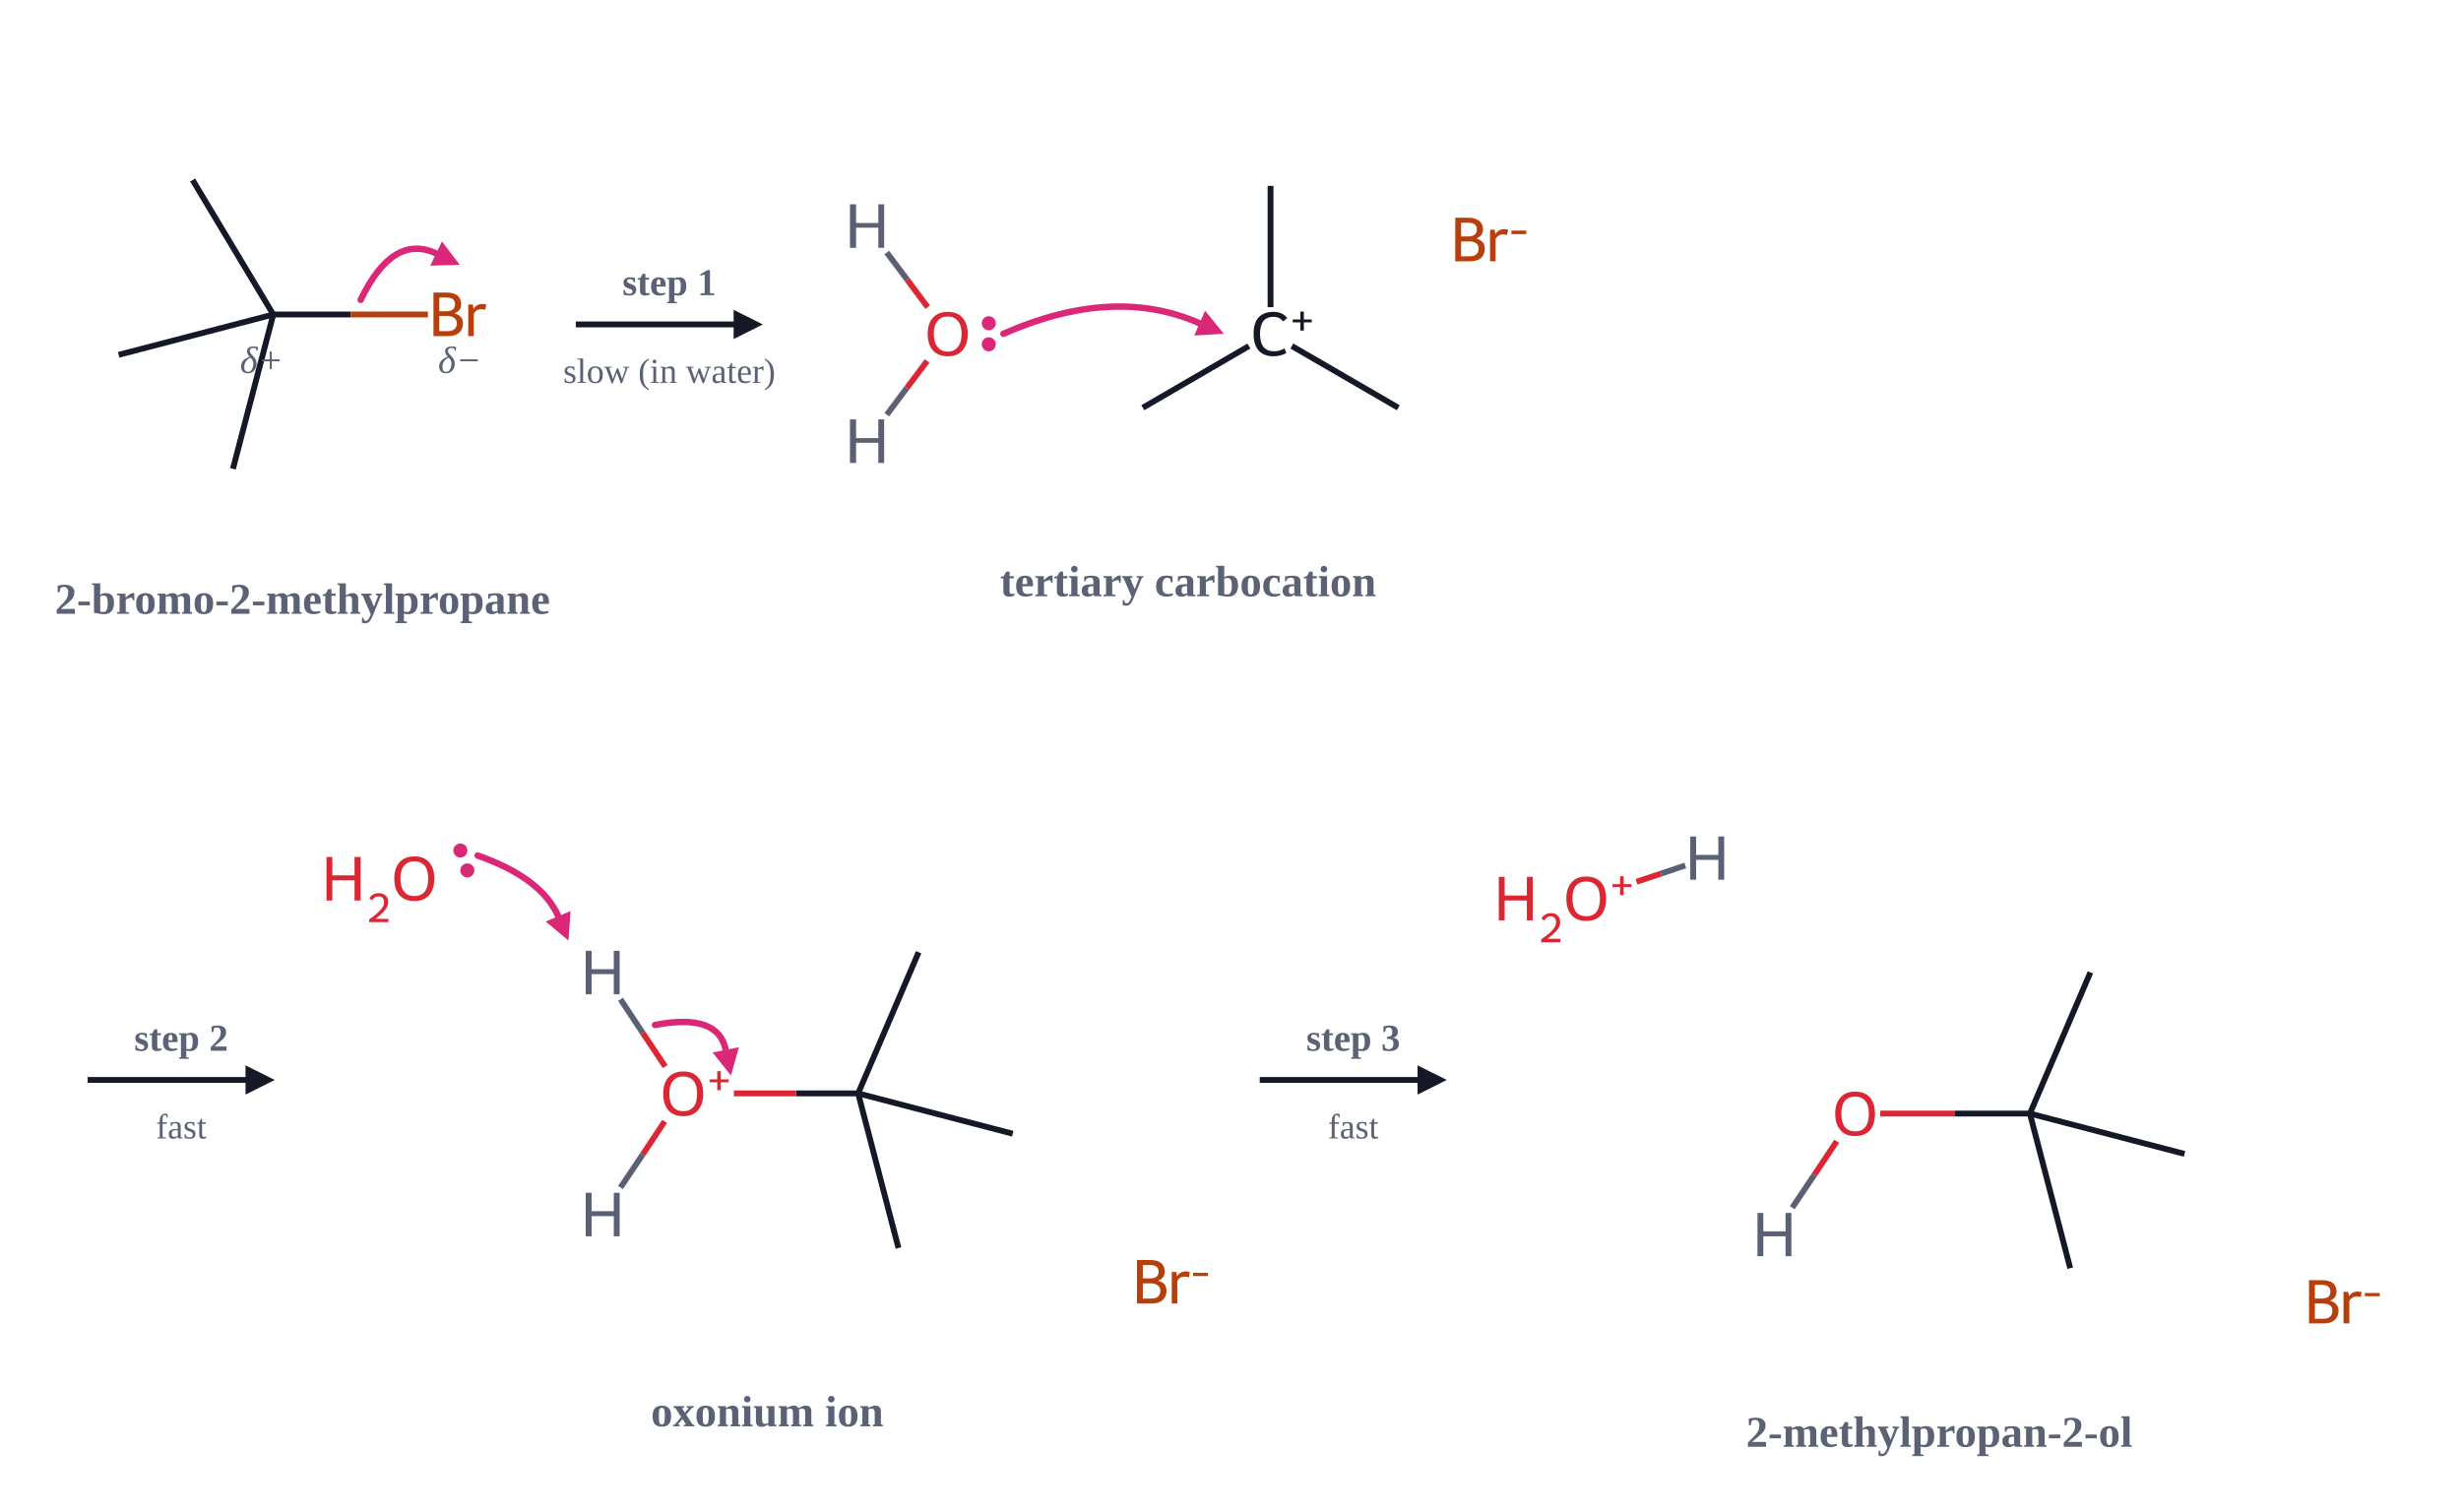
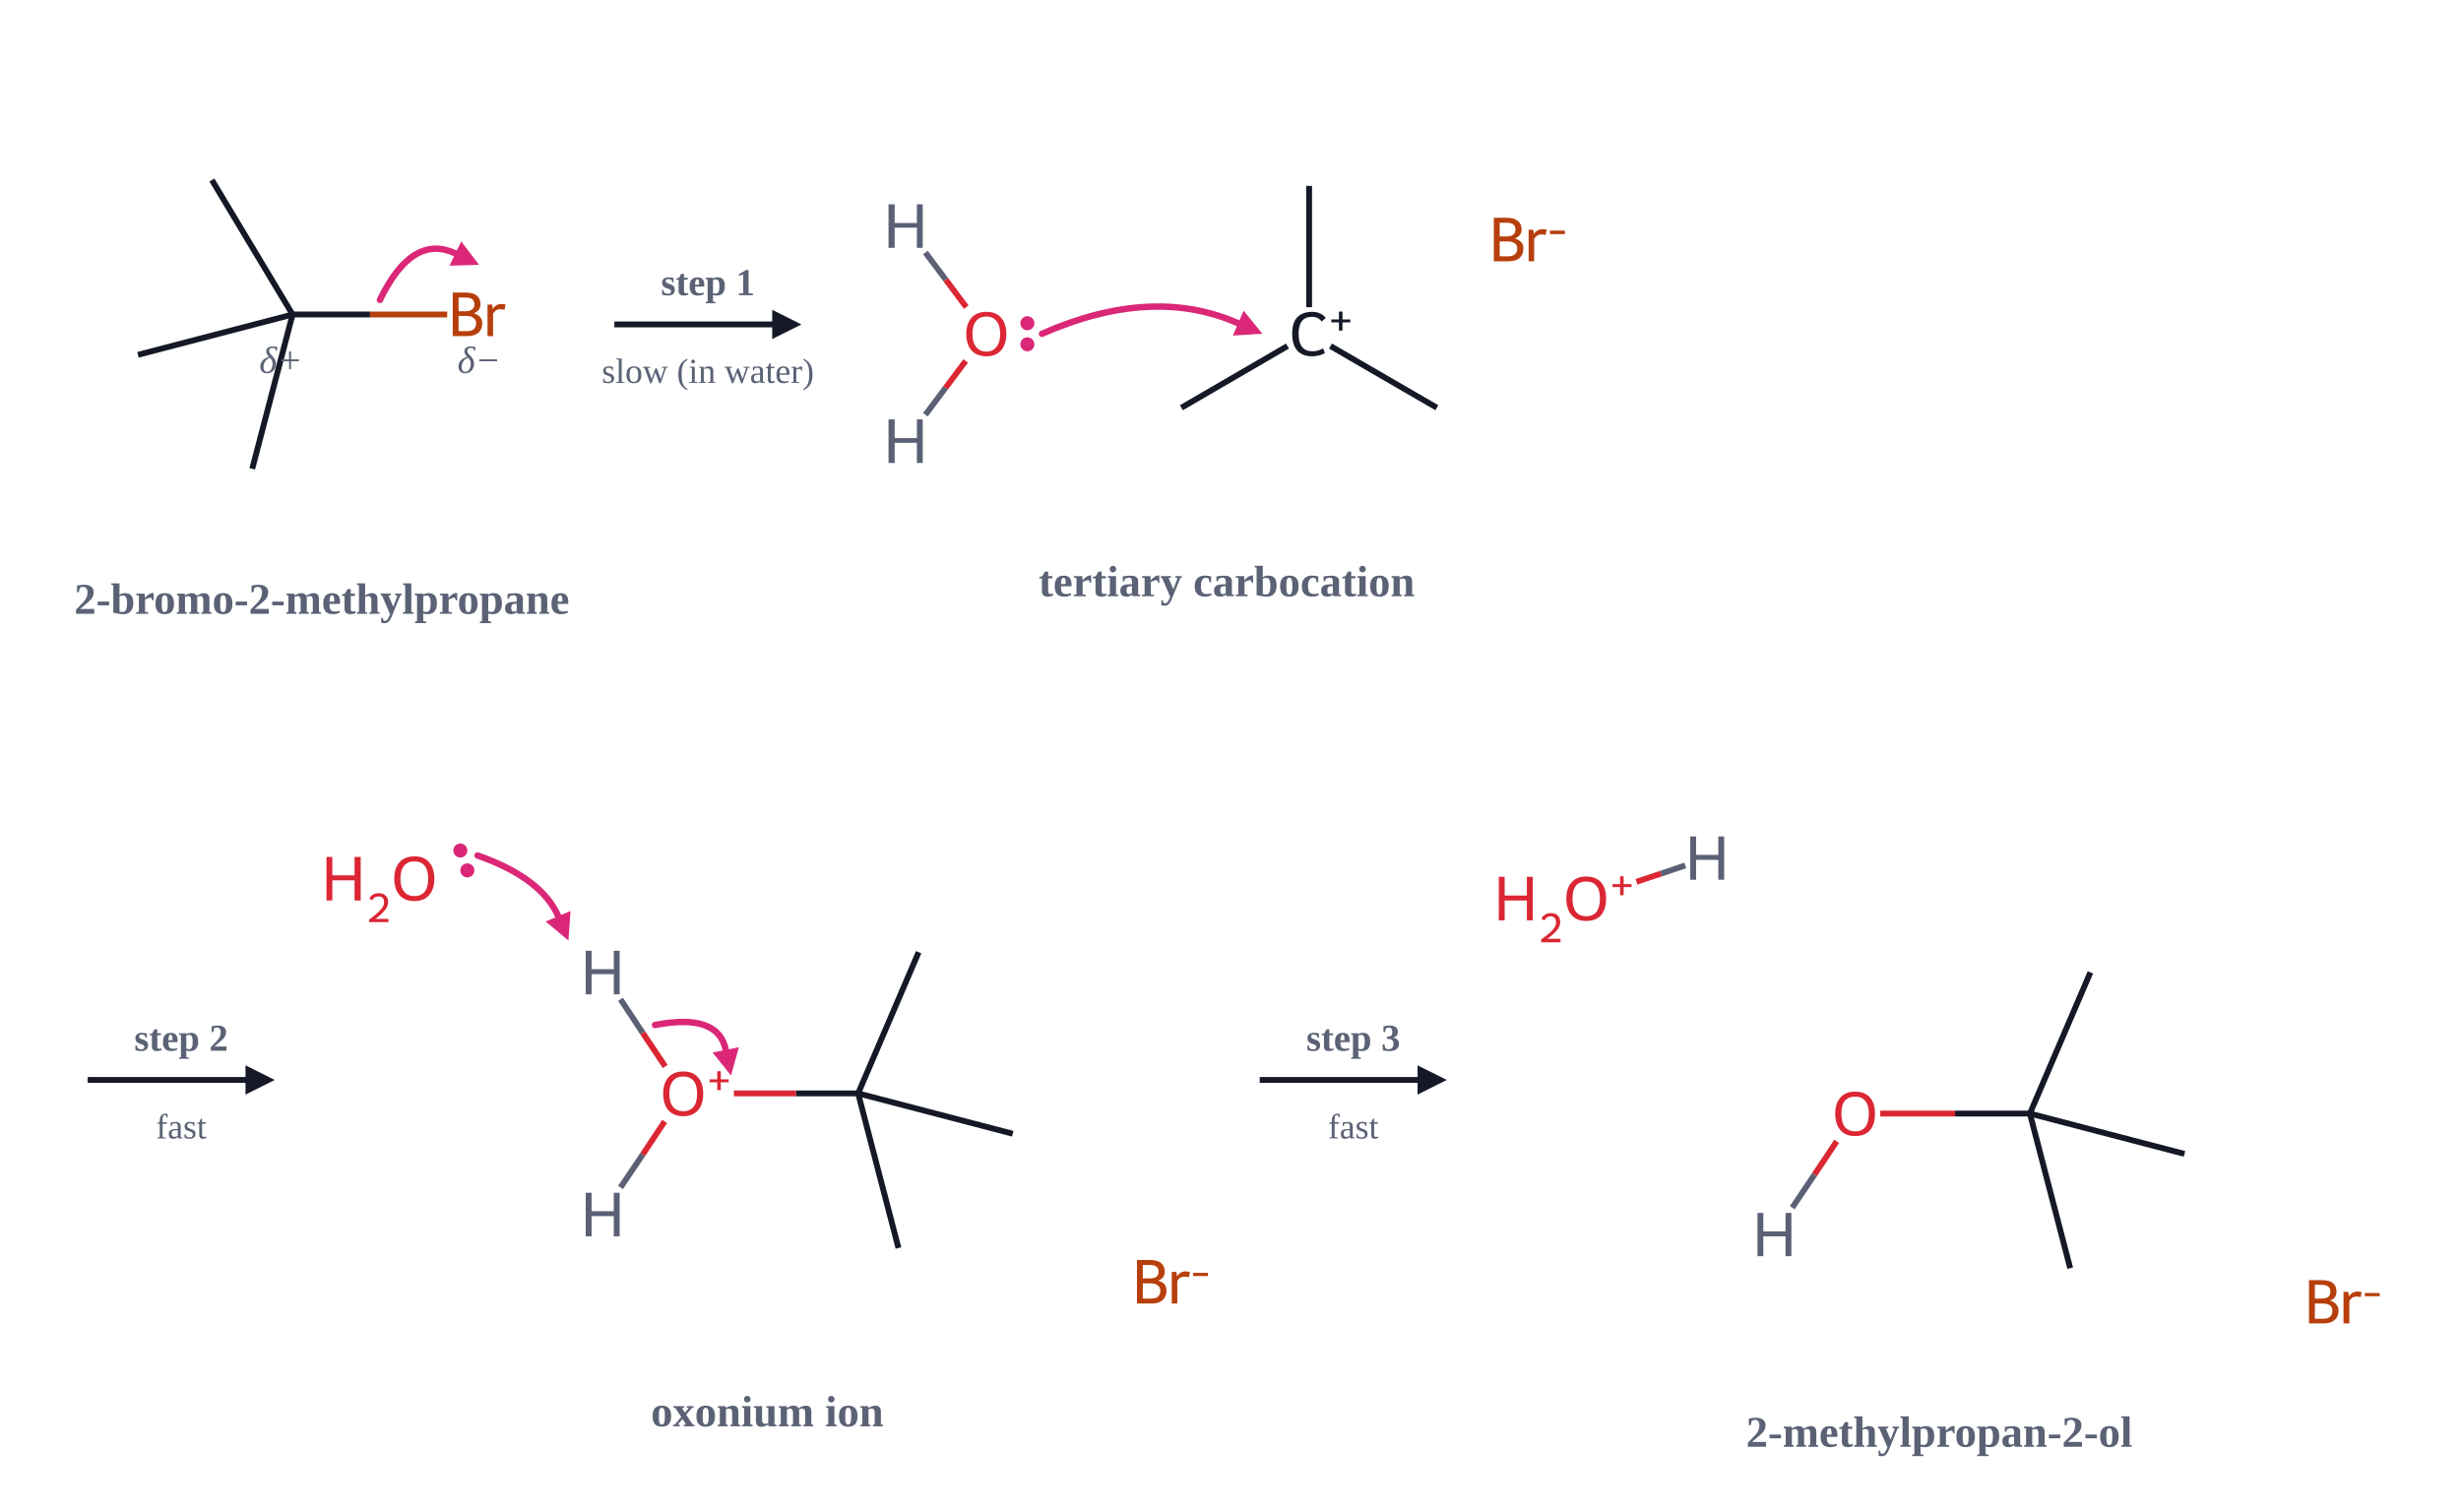
<svg xmlns="http://www.w3.org/2000/svg" viewBox="0 0 842 517" width="842" height="517" role="img" aria-label="SN1 mechanism: 2-bromo-2-methylpropane ionises to a tertiary carbocation, water attacks it, and loss of a proton gives 2-methylpropan-2-ol." style="color:var(--vx-ink, #151826);font-family:inherit;max-width:100%;height:auto">
-   <g transform="translate(20.0 34.0)">
+   <g transform="translate(26.6 34.0)">
    <path d="M 45.9,27.6 L 73.5,73.6" style="fill:none;fill-rule:evenodd;stroke:currentColor;stroke-width:2.0px;stroke-linecap:butt;stroke-linejoin:miter;stroke-opacity:1" />
    <path d="M 73.5,73.6 L 20.6,87.4" style="fill:none;fill-rule:evenodd;stroke:currentColor;stroke-width:2.0px;stroke-linecap:butt;stroke-linejoin:miter;stroke-opacity:1" />
    <path d="M 73.5,73.6 L 59.7,126.4" style="fill:none;fill-rule:evenodd;stroke:currentColor;stroke-width:2.0px;stroke-linecap:butt;stroke-linejoin:miter;stroke-opacity:1" />
    <path d="M 73.5,73.6 L 100.0,73.6" style="fill:none;fill-rule:evenodd;stroke:currentColor;stroke-width:2.0px;stroke-linecap:butt;stroke-linejoin:miter;stroke-opacity:1" />
    <path d="M 100.0,73.6 L 126.4,73.6" style="fill:none;fill-rule:evenodd;stroke:var(--vx-br, #B73F0C);stroke-width:2.0px;stroke-linecap:butt;stroke-linejoin:miter;stroke-opacity:1" />
    <path d="M 135.5 73.2 Q 136.9 73.6, 137.7 74.5 Q 138.4 75.3, 138.4 76.6 Q 138.4 78.7, 137.1 79.8 Q 135.8 81.0, 133.3 81.0 L 128.3 81.0 L 128.3 66.1 L 132.7 66.1 Q 135.2 66.1, 136.5 67.1 Q 137.8 68.2, 137.8 70.1 Q 137.8 72.3, 135.5 73.2 M 130.3 67.8 L 130.3 72.5 L 132.7 72.5 Q 134.1 72.5, 134.9 71.9 Q 135.7 71.3, 135.7 70.1 Q 135.7 67.8, 132.7 67.8 L 130.3 67.8 M 133.3 79.3 Q 134.7 79.3, 135.5 78.6 Q 136.3 77.9, 136.3 76.6 Q 136.3 75.4, 135.4 74.8 Q 134.6 74.1, 133.0 74.1 L 130.3 74.1 L 130.3 79.3 L 133.3 79.3 " fill="var(--vx-br, #B73F0C)" />
    <path d="M 141.8 70.2 L 142.0 71.7 Q 143.1 70.0, 145.0 70.0 Q 145.6 70.0, 146.4 70.2 L 146.0 72.0 Q 145.1 71.8, 144.6 71.8 Q 143.8 71.8, 143.2 72.1 Q 142.6 72.5, 142.1 73.3 L 142.1 81.0 L 140.2 81.0 L 140.2 70.2 L 141.8 70.2 " fill="var(--vx-br, #B73F0C)" />
  </g>
-   <path d="M123.4 102.6 Q134.4 79.8 149.2 86.7" fill="none" stroke="var(--vx-e, #db2777)" stroke-width="2.2" stroke-linecap="round" />
-   <path d="M157.3 90.6 L147.2 90.9 L151.2 82.6 Z" fill="var(--vx-e, #db2777)" />
-   <text x="89.5" y="127.6" font-size="13" font-style="italic" fill="var(--vx-soft, #5b6275)" text-anchor="middle">δ+</text>
-   <text x="157.3" y="127.6" font-size="13" font-style="italic" fill="var(--vx-soft, #5b6275)" text-anchor="middle">δ−</text>
-   <text x="103.5" y="210.0" font-size="15" font-weight="600" fill="var(--vx-soft, #5b6275)" text-anchor="middle">2-bromo-2-methylpropane</text>
-   <path d="M197.0 111.0 L252.0 111.0" stroke="currentColor" stroke-width="2" />
-   <path d="M261.0 111.0 l-10 -5 l0 10 Z" fill="currentColor" />
-   <text x="229.0" y="101.0" font-size="13" font-weight="600" fill="var(--vx-soft, #5b6275)" text-anchor="middle">step 1</text>
-   <text x="229.0" y="131.0" font-size="12" fill="var(--vx-soft, #5b6275)" text-anchor="middle">slow (in water)</text>
-   <g transform="translate(271.0 40.0)">
+   <path d="M130.0 102.6 Q141.0 79.8 155.8 86.7" fill="none" stroke="var(--vx-e, #db2777)" stroke-width="2.2" stroke-linecap="round" />
+   <path d="M163.9 90.6 L153.8 90.9 L157.8 82.6 Z" fill="var(--vx-e, #db2777)" />
+   <text x="96.1" y="127.6" font-size="13" font-style="italic" fill="var(--vx-soft, #5b6275)" text-anchor="middle">δ+</text>
+   <text x="163.9" y="127.6" font-size="13" font-style="italic" fill="var(--vx-soft, #5b6275)" text-anchor="middle">δ−</text>
+   <text x="110.1" y="210.0" font-size="15" font-weight="600" fill="var(--vx-soft, #5b6275)" text-anchor="middle">2-bromo-2-methylpropane</text>
+   <path d="M210.2 111.0 L265.2 111.0" stroke="currentColor" stroke-width="2" />
+   <path d="M274.2 111.0 l-10 -5 l0 10 Z" fill="currentColor" />
+   <text x="242.2" y="101.0" font-size="13" font-weight="600" fill="var(--vx-soft, #5b6275)" text-anchor="middle">step 1</text>
+   <text x="242.2" y="131.0" font-size="12" fill="var(--vx-soft, #5b6275)" text-anchor="middle">slow (in water)</text>
+   <g transform="translate(284.2 40.0)">
    <path d="M 163.7,23.6 L 163.7,65.1" style="fill:none;fill-rule:evenodd;stroke:currentColor;stroke-width:2.0px;stroke-linecap:butt;stroke-linejoin:miter;stroke-opacity:1" />
    <path d="M 171.0,78.4 L 207.4,99.5" style="fill:none;fill-rule:evenodd;stroke:currentColor;stroke-width:2.0px;stroke-linecap:butt;stroke-linejoin:miter;stroke-opacity:1" />
    <path d="M 156.3,78.4 L 120.0,99.5" style="fill:none;fill-rule:evenodd;stroke:currentColor;stroke-width:2.0px;stroke-linecap:butt;stroke-linejoin:miter;stroke-opacity:1" />
    <path d="M 46.4,65.1 L 39.4,55.7" style="fill:none;fill-rule:evenodd;stroke:var(--vx-o, #DB2633);stroke-width:2.0px;stroke-linecap:butt;stroke-linejoin:miter;stroke-opacity:1" />
    <path d="M 39.4,55.7 L 32.4,46.4" style="fill:none;fill-rule:evenodd;stroke:var(--vx-soft, #5B6075);stroke-width:2.0px;stroke-linecap:butt;stroke-linejoin:miter;stroke-opacity:1" />
    <path d="M 46.2,83.5 L 39.3,92.7" style="fill:none;fill-rule:evenodd;stroke:var(--vx-o, #DB2633);stroke-width:2.0px;stroke-linecap:butt;stroke-linejoin:miter;stroke-opacity:1" />
    <path d="M 39.3,92.7 L 32.4,101.9" style="fill:none;fill-rule:evenodd;stroke:var(--vx-soft, #5B6075);stroke-width:2.0px;stroke-linecap:butt;stroke-linejoin:miter;stroke-opacity:1" />
    <path d="M 157.9 74.2 Q 157.9 70.5, 159.6 68.6 Q 161.4 66.7, 164.7 66.7 Q 167.8 66.7, 169.4 68.8 L 168.0 70.0 Q 166.8 68.4, 164.7 68.4 Q 162.4 68.4, 161.2 69.9 Q 160.1 71.4, 160.1 74.2 Q 160.1 77.2, 161.3 78.7 Q 162.5 80.2, 164.9 80.2 Q 166.6 80.2, 168.5 79.2 L 169.1 80.8 Q 168.3 81.3, 167.1 81.6 Q 165.9 81.9, 164.6 81.9 Q 161.4 81.9, 159.6 79.9 Q 157.9 77.9, 157.9 74.2 " fill="currentColor" />
    <path d="M 171.3 69.3 L 173.9 69.3 L 173.9 66.6 L 175.1 66.6 L 175.1 69.3 L 177.8 69.3 L 177.8 70.3 L 175.1 70.3 L 175.1 73.1 L 173.9 73.1 L 173.9 70.3 L 171.3 70.3 L 171.3 69.3 " fill="currentColor" />
    <path d="M 234.1 41.6 Q 235.5 42.0, 236.3 42.9 Q 237.0 43.7, 237.0 45.0 Q 237.0 47.1, 235.7 48.3 Q 234.4 49.4, 231.9 49.4 L 226.9 49.4 L 226.9 34.5 L 231.3 34.5 Q 233.8 34.5, 235.1 35.6 Q 236.4 36.6, 236.4 38.5 Q 236.4 40.7, 234.1 41.6 M 228.9 36.2 L 228.9 40.9 L 231.3 40.9 Q 232.8 40.9, 233.5 40.3 Q 234.3 39.7, 234.3 38.5 Q 234.3 36.2, 231.3 36.2 L 228.9 36.2 M 231.9 47.7 Q 233.3 47.7, 234.1 47.0 Q 234.9 46.4, 234.9 45.0 Q 234.9 43.8, 234.0 43.2 Q 233.2 42.6, 231.6 42.6 L 228.9 42.6 L 228.9 47.7 L 231.9 47.7 " fill="var(--vx-br, #B73F0C)" />
    <path d="M 240.4 38.6 L 240.6 40.1 Q 241.7 38.4, 243.6 38.4 Q 244.2 38.4, 245.0 38.6 L 244.6 40.4 Q 243.7 40.2, 243.2 40.2 Q 242.4 40.2, 241.8 40.6 Q 241.2 40.9, 240.7 41.7 L 240.7 49.4 L 238.8 49.4 L 238.8 38.6 L 240.4 38.6 " fill="var(--vx-br, #B73F0C)" />
    <path d="M 246.1 38.9 L 251.2 38.9 L 251.2 40.1 L 246.1 40.1 L 246.1 38.9 " fill="var(--vx-br, #B73F0C)" />
    <path d="M 46.4 74.2 Q 46.4 70.7, 48.2 68.7 Q 50.0 66.7, 53.3 66.7 Q 56.6 66.7, 58.3 68.7 Q 60.1 70.7, 60.1 74.2 Q 60.1 77.8, 58.3 79.9 Q 56.5 81.9, 53.3 81.9 Q 50.0 81.9, 48.2 79.9 Q 46.4 77.9, 46.4 74.2 M 53.3 80.3 Q 55.5 80.3, 56.7 78.7 Q 58.0 77.2, 58.0 74.2 Q 58.0 71.3, 56.7 69.8 Q 55.5 68.3, 53.3 68.3 Q 51.0 68.3, 49.8 69.8 Q 48.5 71.3, 48.5 74.2 Q 48.5 77.2, 49.8 78.7 Q 51.0 80.3, 53.3 80.3 " fill="var(--vx-o, #DB2633)" />
    <path d="M 19.8 29.9 L 21.9 29.9 L 21.9 36.3 L 29.5 36.3 L 29.5 29.9 L 31.5 29.9 L 31.5 44.8 L 29.5 44.8 L 29.5 37.9 L 21.9 37.9 L 21.9 44.8 L 19.8 44.8 L 19.8 29.9 " fill="var(--vx-soft, #5B6075)" />
    <path d="M 19.8 103.5 L 21.9 103.5 L 21.9 109.9 L 29.5 109.9 L 29.5 103.5 L 31.5 103.5 L 31.5 118.4 L 29.5 118.4 L 29.5 111.5 L 21.9 111.5 L 21.9 118.4 L 19.8 118.4 L 19.8 103.5 " fill="var(--vx-soft, #5B6075)" />
  </g>
-   <circle cx="338.3" cy="117.8" r="2.4" fill="var(--vx-e, #db2777)" />
-   <circle cx="338.3" cy="110.6" r="2.4" fill="var(--vx-e, #db2777)" />
-   <path d="M343.3 114.2 Q381.0 97.6 410.4 110.6" fill="none" stroke="var(--vx-e, #db2777)" stroke-width="2.2" stroke-linecap="round" />
-   <path d="M418.7 114.2 L408.6 114.8 L412.3 106.3 Z" fill="var(--vx-e, #db2777)" />
-   <text x="406.5" y="204.0" font-size="15" font-weight="600" fill="var(--vx-soft, #5b6275)" text-anchor="middle">tertiary carbocation</text>
+   <circle cx="351.5" cy="117.8" r="2.4" fill="var(--vx-e, #db2777)" />
+   <circle cx="351.5" cy="110.6" r="2.4" fill="var(--vx-e, #db2777)" />
+   <path d="M356.5 114.2 Q394.2 97.6 423.6 110.6" fill="none" stroke="var(--vx-e, #db2777)" stroke-width="2.2" stroke-linecap="round" />
+   <path d="M431.9 114.2 L421.8 114.8 L425.5 106.3 Z" fill="var(--vx-e, #db2777)" />
+   <text x="419.7" y="204.0" font-size="15" font-weight="600" fill="var(--vx-soft, #5b6275)" text-anchor="middle">tertiary carbocation</text>
  <path d="M30.0 369.5 L85.0 369.5" stroke="currentColor" stroke-width="2" />
  <path d="M94.0 369.5 l-10 -5 l0 10 Z" fill="currentColor" />
  <text x="62.0" y="359.5" font-size="13" font-weight="600" fill="var(--vx-soft, #5b6275)" text-anchor="middle">step 2</text>
  <text x="62.0" y="389.5" font-size="12" fill="var(--vx-soft, #5b6275)" text-anchor="middle">fast</text>
  <g transform="translate(104.0 273.0)">
    <path d="M 210.3,52.8 L 189.6,101.1" style="fill:none;fill-rule:evenodd;stroke:currentColor;stroke-width:2.0px;stroke-linecap:butt;stroke-linejoin:miter;stroke-opacity:1" />
    <path d="M 189.6,101.1 L 242.5,114.9" style="fill:none;fill-rule:evenodd;stroke:currentColor;stroke-width:2.0px;stroke-linecap:butt;stroke-linejoin:miter;stroke-opacity:1" />
    <path d="M 189.6,101.1 L 203.4,154.0" style="fill:none;fill-rule:evenodd;stroke:currentColor;stroke-width:2.0px;stroke-linecap:butt;stroke-linejoin:miter;stroke-opacity:1" />
    <path d="M 189.6,101.1 L 168.3,101.1" style="fill:none;fill-rule:evenodd;stroke:currentColor;stroke-width:2.0px;stroke-linecap:butt;stroke-linejoin:miter;stroke-opacity:1" />
    <path d="M 168.3,101.1 L 147.1,101.1" style="fill:none;fill-rule:evenodd;stroke:var(--vx-o, #DB2633);stroke-width:2.0px;stroke-linecap:butt;stroke-linejoin:miter;stroke-opacity:1" />
    <path d="M 123.6,91.9 L 115.9,80.4" style="fill:none;fill-rule:evenodd;stroke:var(--vx-o, #DB2633);stroke-width:2.0px;stroke-linecap:butt;stroke-linejoin:miter;stroke-opacity:1" />
    <path d="M 115.9,80.4 L 108.3,68.9" style="fill:none;fill-rule:evenodd;stroke:var(--vx-soft, #5B6075);stroke-width:2.0px;stroke-linecap:butt;stroke-linejoin:miter;stroke-opacity:1" />
    <path d="M 123.4,110.7 L 115.9,122.0" style="fill:none;fill-rule:evenodd;stroke:var(--vx-o, #DB2633);stroke-width:2.0px;stroke-linecap:butt;stroke-linejoin:miter;stroke-opacity:1" />
    <path d="M 115.9,122.0 L 108.3,133.3" style="fill:none;fill-rule:evenodd;stroke:var(--vx-soft, #5B6075);stroke-width:2.0px;stroke-linecap:butt;stroke-linejoin:miter;stroke-opacity:1" />
    <path d="M 122.9 101.2 Q 122.9 97.6, 124.7 95.6 Q 126.5 93.6, 129.8 93.6 Q 133.1 93.6, 134.8 95.6 Q 136.6 97.6, 136.6 101.2 Q 136.6 104.8, 134.8 106.9 Q 133.0 108.9, 129.8 108.9 Q 126.5 108.9, 124.7 106.9 Q 122.9 104.8, 122.9 101.2 M 129.8 107.2 Q 132.0 107.2, 133.3 105.7 Q 134.5 104.2, 134.5 101.2 Q 134.5 98.3, 133.3 96.8 Q 132.0 95.3, 129.8 95.3 Q 127.5 95.3, 126.3 96.8 Q 125.0 98.2, 125.0 101.2 Q 125.0 104.2, 126.3 105.7 Q 127.5 107.2, 129.8 107.2 " fill="var(--vx-o, #DB2633)" />
    <path d="M 138.8 96.3 L 141.4 96.3 L 141.4 93.5 L 142.6 93.5 L 142.6 96.3 L 145.3 96.3 L 145.3 97.3 L 142.6 97.3 L 142.6 100.0 L 141.4 100.0 L 141.4 97.3 L 138.8 97.3 L 138.8 96.3 " fill="var(--vx-o, #DB2633)" />
    <path d="M 96.4 52.3 L 98.4 52.3 L 98.4 58.6 L 106.0 58.6 L 106.0 52.3 L 108.0 52.3 L 108.0 67.2 L 106.0 67.2 L 106.0 60.3 L 98.4 60.3 L 98.4 67.2 L 96.4 67.2 L 96.4 52.3 " fill="var(--vx-soft, #5B6075)" />
    <path d="M 96.4 135.1 L 98.4 135.1 L 98.4 141.4 L 106.0 141.4 L 106.0 135.1 L 108.0 135.1 L 108.0 150.0 L 106.0 150.0 L 106.0 143.1 L 98.4 143.1 L 98.4 150.0 L 96.4 150.0 L 96.4 135.1 " fill="var(--vx-soft, #5B6075)" />
    <path d="M 292.2 165.2 Q 293.7 165.6, 294.4 166.4 Q 295.1 167.3, 295.1 168.6 Q 295.1 170.6, 293.8 171.8 Q 292.5 173.0, 290.0 173.0 L 285.0 173.0 L 285.0 158.1 L 289.4 158.1 Q 291.9 158.1, 293.2 159.1 Q 294.5 160.2, 294.5 162.1 Q 294.5 164.3, 292.2 165.2 M 287.0 159.8 L 287.0 164.4 L 289.4 164.4 Q 290.9 164.4, 291.6 163.9 Q 292.4 163.3, 292.4 162.1 Q 292.4 159.8, 289.4 159.8 L 287.0 159.8 M 290.0 171.3 Q 291.5 171.3, 292.2 170.6 Q 293.0 169.9, 293.0 168.6 Q 293.0 167.4, 292.1 166.8 Q 291.3 166.1, 289.7 166.1 L 287.0 166.1 L 287.0 171.3 L 290.0 171.3 " fill="var(--vx-br, #B73F0C)" />
    <path d="M 298.5 162.2 L 298.7 163.7 Q 299.8 162.0, 301.7 162.0 Q 302.3 162.0, 303.1 162.2 L 302.8 164.0 Q 301.9 163.8, 301.3 163.8 Q 300.5 163.8, 299.9 164.1 Q 299.3 164.4, 298.8 165.3 L 298.8 173.0 L 296.9 173.0 L 296.9 162.2 L 298.5 162.2 " fill="var(--vx-br, #B73F0C)" />
    <path d="M 304.2 162.5 L 309.3 162.5 L 309.3 163.6 L 304.2 163.6 L 304.2 162.5 " fill="var(--vx-br, #B73F0C)" />
    <path d="M 7.7 20.2 L 9.7 20.2 L 9.7 26.5 L 17.3 26.5 L 17.3 20.2 L 19.4 20.2 L 19.4 35.1 L 17.3 35.1 L 17.3 28.2 L 9.7 28.2 L 9.7 35.1 L 7.7 35.1 L 7.7 20.2 " fill="var(--vx-o, #DB2633)" />
    <path d="M 22.4 34.5 Q 22.7 33.6, 23.6 33.1 Q 24.4 32.6, 25.6 32.6 Q 27.1 32.6, 27.9 33.4 Q 28.8 34.2, 28.8 35.6 Q 28.8 37.1, 27.7 38.4 Q 26.6 39.8, 24.4 41.4 L 28.9 41.4 L 28.9 42.5 L 22.3 42.5 L 22.3 41.6 Q 24.2 40.3, 25.2 39.3 Q 26.3 38.3, 26.9 37.4 Q 27.4 36.6, 27.4 35.7 Q 27.4 34.7, 26.9 34.2 Q 26.4 33.7, 25.6 33.7 Q 24.8 33.7, 24.3 34.0 Q 23.8 34.3, 23.4 35.0 L 22.4 34.5 " fill="var(--vx-o, #DB2633)" />
    <path d="M 30.9 27.6 Q 30.9 24.0, 32.7 22.0 Q 34.5 20.0, 37.8 20.0 Q 41.1 20.0, 42.8 22.0 Q 44.6 24.0, 44.6 27.6 Q 44.6 31.2, 42.8 33.3 Q 41.0 35.3, 37.8 35.3 Q 34.5 35.3, 32.7 33.3 Q 30.9 31.2, 30.9 27.6 M 37.8 33.6 Q 40.0 33.6, 41.3 32.1 Q 42.5 30.6, 42.5 27.6 Q 42.5 24.7, 41.3 23.2 Q 40.0 21.7, 37.8 21.7 Q 35.5 21.7, 34.3 23.2 Q 33.0 24.6, 33.0 27.6 Q 33.0 30.6, 34.3 32.1 Q 35.5 33.6, 37.8 33.6 " fill="var(--vx-o, #DB2633)" />
  </g>
  <circle cx="159.9" cy="297.8" r="2.4" fill="var(--vx-e, #db2777)" />
  <circle cx="157.5" cy="291.0" r="2.4" fill="var(--vx-e, #db2777)" />
  <path d="M163.4 292.7 Q185.3 300.4 191.0 313.5" fill="none" stroke="var(--vx-e, #db2777)" stroke-width="2.2" stroke-linecap="round" />
  <path d="M194.5 321.8 L186.7 315.3 L195.2 311.7 Z" fill="var(--vx-e, #db2777)" />
  <path d="M224.1 350.7 Q245.7 346.5 248.3 359.2" fill="none" stroke="var(--vx-e, #db2777)" stroke-width="2.2" stroke-linecap="round" />
  <path d="M250.1 368.0 L243.8 360.1 L252.8 358.3 Z" fill="var(--vx-e, #db2777)" />
  <text x="262.5" y="488.0" font-size="15" font-weight="600" fill="var(--vx-soft, #5b6275)" text-anchor="middle">oxonium ion</text>
  <path d="M431.0 369.5 L486.0 369.5" stroke="currentColor" stroke-width="2" />
  <path d="M495.0 369.5 l-10 -5 l0 10 Z" fill="currentColor" />
  <text x="463.0" y="359.5" font-size="13" font-weight="600" fill="var(--vx-soft, #5b6275)" text-anchor="middle">step 3</text>
  <text x="463.0" y="389.5" font-size="12" fill="var(--vx-soft, #5b6275)" text-anchor="middle">fast</text>
  <g transform="translate(505.0 266.0)">
    <path d="M 210.2,66.7 L 189.5,115.0" style="fill:none;fill-rule:evenodd;stroke:currentColor;stroke-width:2.0px;stroke-linecap:butt;stroke-linejoin:miter;stroke-opacity:1" />
    <path d="M 189.5,115.0 L 242.4,128.8" style="fill:none;fill-rule:evenodd;stroke:currentColor;stroke-width:2.0px;stroke-linecap:butt;stroke-linejoin:miter;stroke-opacity:1" />
    <path d="M 189.5,115.0 L 203.3,167.9" style="fill:none;fill-rule:evenodd;stroke:currentColor;stroke-width:2.0px;stroke-linecap:butt;stroke-linejoin:miter;stroke-opacity:1" />
    <path d="M 189.5,115.0 L 163.9,115.0" style="fill:none;fill-rule:evenodd;stroke:currentColor;stroke-width:2.0px;stroke-linecap:butt;stroke-linejoin:miter;stroke-opacity:1" />
    <path d="M 163.9,115.0 L 138.3,115.0" style="fill:none;fill-rule:evenodd;stroke:var(--vx-o, #DB2633);stroke-width:2.0px;stroke-linecap:butt;stroke-linejoin:miter;stroke-opacity:1" />
    <path d="M 123.4,124.5 L 115.8,135.9" style="fill:none;fill-rule:evenodd;stroke:var(--vx-o, #DB2633);stroke-width:2.0px;stroke-linecap:butt;stroke-linejoin:miter;stroke-opacity:1" />
    <path d="M 115.8,135.9 L 108.2,147.2" style="fill:none;fill-rule:evenodd;stroke:var(--vx-soft, #5B6075);stroke-width:2.0px;stroke-linecap:butt;stroke-linejoin:miter;stroke-opacity:1" />
    <path d="M 54.9,35.7 L 63.3,32.9" style="fill:none;fill-rule:evenodd;stroke:var(--vx-o, #DB2633);stroke-width:2.0px;stroke-linecap:butt;stroke-linejoin:miter;stroke-opacity:1" />
    <path d="M 63.3,32.9 L 71.6,30.1" style="fill:none;fill-rule:evenodd;stroke:var(--vx-soft, #5B6075);stroke-width:2.0px;stroke-linecap:butt;stroke-linejoin:miter;stroke-opacity:1" />
    <path d="M 122.9 115.0 Q 122.9 111.5, 124.7 109.5 Q 126.4 107.5, 129.7 107.5 Q 133.0 107.5, 134.8 109.5 Q 136.5 111.5, 136.5 115.0 Q 136.5 118.7, 134.8 120.7 Q 133.0 122.7, 129.7 122.7 Q 126.4 122.7, 124.7 120.7 Q 122.9 118.7, 122.9 115.0 M 129.7 121.1 Q 132.0 121.1, 133.2 119.6 Q 134.4 118.0, 134.4 115.0 Q 134.4 112.1, 133.2 110.7 Q 132.0 109.2, 129.7 109.2 Q 127.5 109.2, 126.2 110.6 Q 125.0 112.1, 125.0 115.0 Q 125.0 118.0, 126.2 119.6 Q 127.5 121.1, 129.7 121.1 " fill="var(--vx-o, #DB2633)" />
    <path d="M 96.3 149.0 L 98.3 149.0 L 98.3 155.3 L 105.9 155.3 L 105.9 149.0 L 107.9 149.0 L 107.9 163.8 L 105.9 163.8 L 105.9 157.0 L 98.3 157.0 L 98.3 163.8 L 96.3 163.8 L 96.3 149.0 " fill="var(--vx-soft, #5B6075)" />
    <path d="M 292.2 179.0 Q 293.6 179.4, 294.3 180.3 Q 295.1 181.2, 295.1 182.4 Q 295.1 184.5, 293.7 185.7 Q 292.4 186.8, 290.0 186.8 L 285.0 186.8 L 285.0 172.0 L 289.3 172.0 Q 291.9 172.0, 293.2 173.0 Q 294.4 174.0, 294.4 175.9 Q 294.4 178.2, 292.2 179.0 M 287.0 173.6 L 287.0 178.3 L 289.3 178.3 Q 290.8 178.3, 291.6 177.7 Q 292.3 177.1, 292.3 175.9 Q 292.3 173.6, 289.3 173.6 L 287.0 173.6 M 290.0 185.2 Q 291.4 185.2, 292.2 184.5 Q 293.0 183.8, 293.0 182.4 Q 293.0 181.2, 292.1 180.6 Q 291.3 180.0, 289.6 180.0 L 287.0 180.0 L 287.0 185.2 L 290.0 185.2 " fill="var(--vx-br, #B73F0C)" />
    <path d="M 298.4 176.0 L 298.7 177.5 Q 299.8 175.9, 301.6 175.9 Q 302.2 175.9, 303.0 176.1 L 302.7 177.8 Q 301.8 177.6, 301.3 177.6 Q 300.4 177.6, 299.8 178.0 Q 299.3 178.3, 298.8 179.1 L 298.8 186.8 L 296.8 186.8 L 296.8 176.0 L 298.4 176.0 " fill="var(--vx-br, #B73F0C)" />
    <path d="M 304.1 176.4 L 309.2 176.4 L 309.2 177.5 L 304.1 177.5 L 304.1 176.4 " fill="var(--vx-br, #B73F0C)" />
    <path d="M 7.8 34.0 L 9.8 34.0 L 9.8 40.4 L 17.4 40.4 L 17.4 34.0 L 19.4 34.0 L 19.4 48.9 L 17.4 48.9 L 17.4 42.1 L 9.8 42.1 L 9.8 48.9 L 7.8 48.9 L 7.8 34.0 " fill="var(--vx-o, #DB2633)" />
    <path d="M 22.4 48.4 Q 22.7 47.5, 23.6 47.0 Q 24.4 46.4, 25.6 46.4 Q 27.1 46.4, 27.9 47.2 Q 28.8 48.0, 28.8 49.5 Q 28.8 50.9, 27.7 52.3 Q 26.6 53.6, 24.4 55.2 L 28.9 55.2 L 28.9 56.4 L 22.3 56.4 L 22.3 55.4 Q 24.2 54.1, 25.2 53.2 Q 26.3 52.2, 26.9 51.3 Q 27.4 50.4, 27.4 49.5 Q 27.4 48.6, 26.9 48.1 Q 26.4 47.5, 25.6 47.5 Q 24.8 47.5, 24.3 47.9 Q 23.8 48.2, 23.4 48.9 L 22.4 48.4 " fill="var(--vx-o, #DB2633)" />
    <path d="M 30.9 41.4 Q 30.9 37.9, 32.7 35.9 Q 34.4 33.9, 37.7 33.9 Q 41.0 33.9, 42.8 35.9 Q 44.5 37.9, 44.5 41.4 Q 44.5 45.1, 42.8 47.1 Q 41.0 49.1, 37.7 49.1 Q 34.4 49.1, 32.7 47.1 Q 30.9 45.1, 30.9 41.4 M 37.7 47.5 Q 40.0 47.5, 41.2 46.0 Q 42.4 44.4, 42.4 41.4 Q 42.4 38.5, 41.2 37.1 Q 40.0 35.6, 37.7 35.6 Q 35.5 35.6, 34.2 37.0 Q 33.0 38.5, 33.0 41.4 Q 33.0 44.4, 34.2 46.0 Q 35.5 47.5, 37.7 47.5 " fill="var(--vx-o, #DB2633)" />
    <path d="M 46.7 36.5 L 49.3 36.5 L 49.3 33.8 L 50.5 33.8 L 50.5 36.5 L 53.2 36.5 L 53.2 37.5 L 50.5 37.5 L 50.5 40.3 L 49.3 40.3 L 49.3 37.5 L 46.7 37.5 L 46.7 36.5 " fill="var(--vx-o, #DB2633)" />
    <path d="M 73.3 20.2 L 75.3 20.2 L 75.3 26.5 L 82.9 26.5 L 82.9 20.2 L 84.9 20.2 L 84.9 35.0 L 82.9 35.0 L 82.9 28.2 L 75.3 28.2 L 75.3 35.0 L 73.3 35.0 L 73.3 20.2 " fill="var(--vx-soft, #5B6075)" />
  </g>
  <text x="663.5" y="495.0" font-size="15" font-weight="600" fill="var(--vx-soft, #5b6275)" text-anchor="middle">2-methylpropan-2-ol</text>
</svg>
